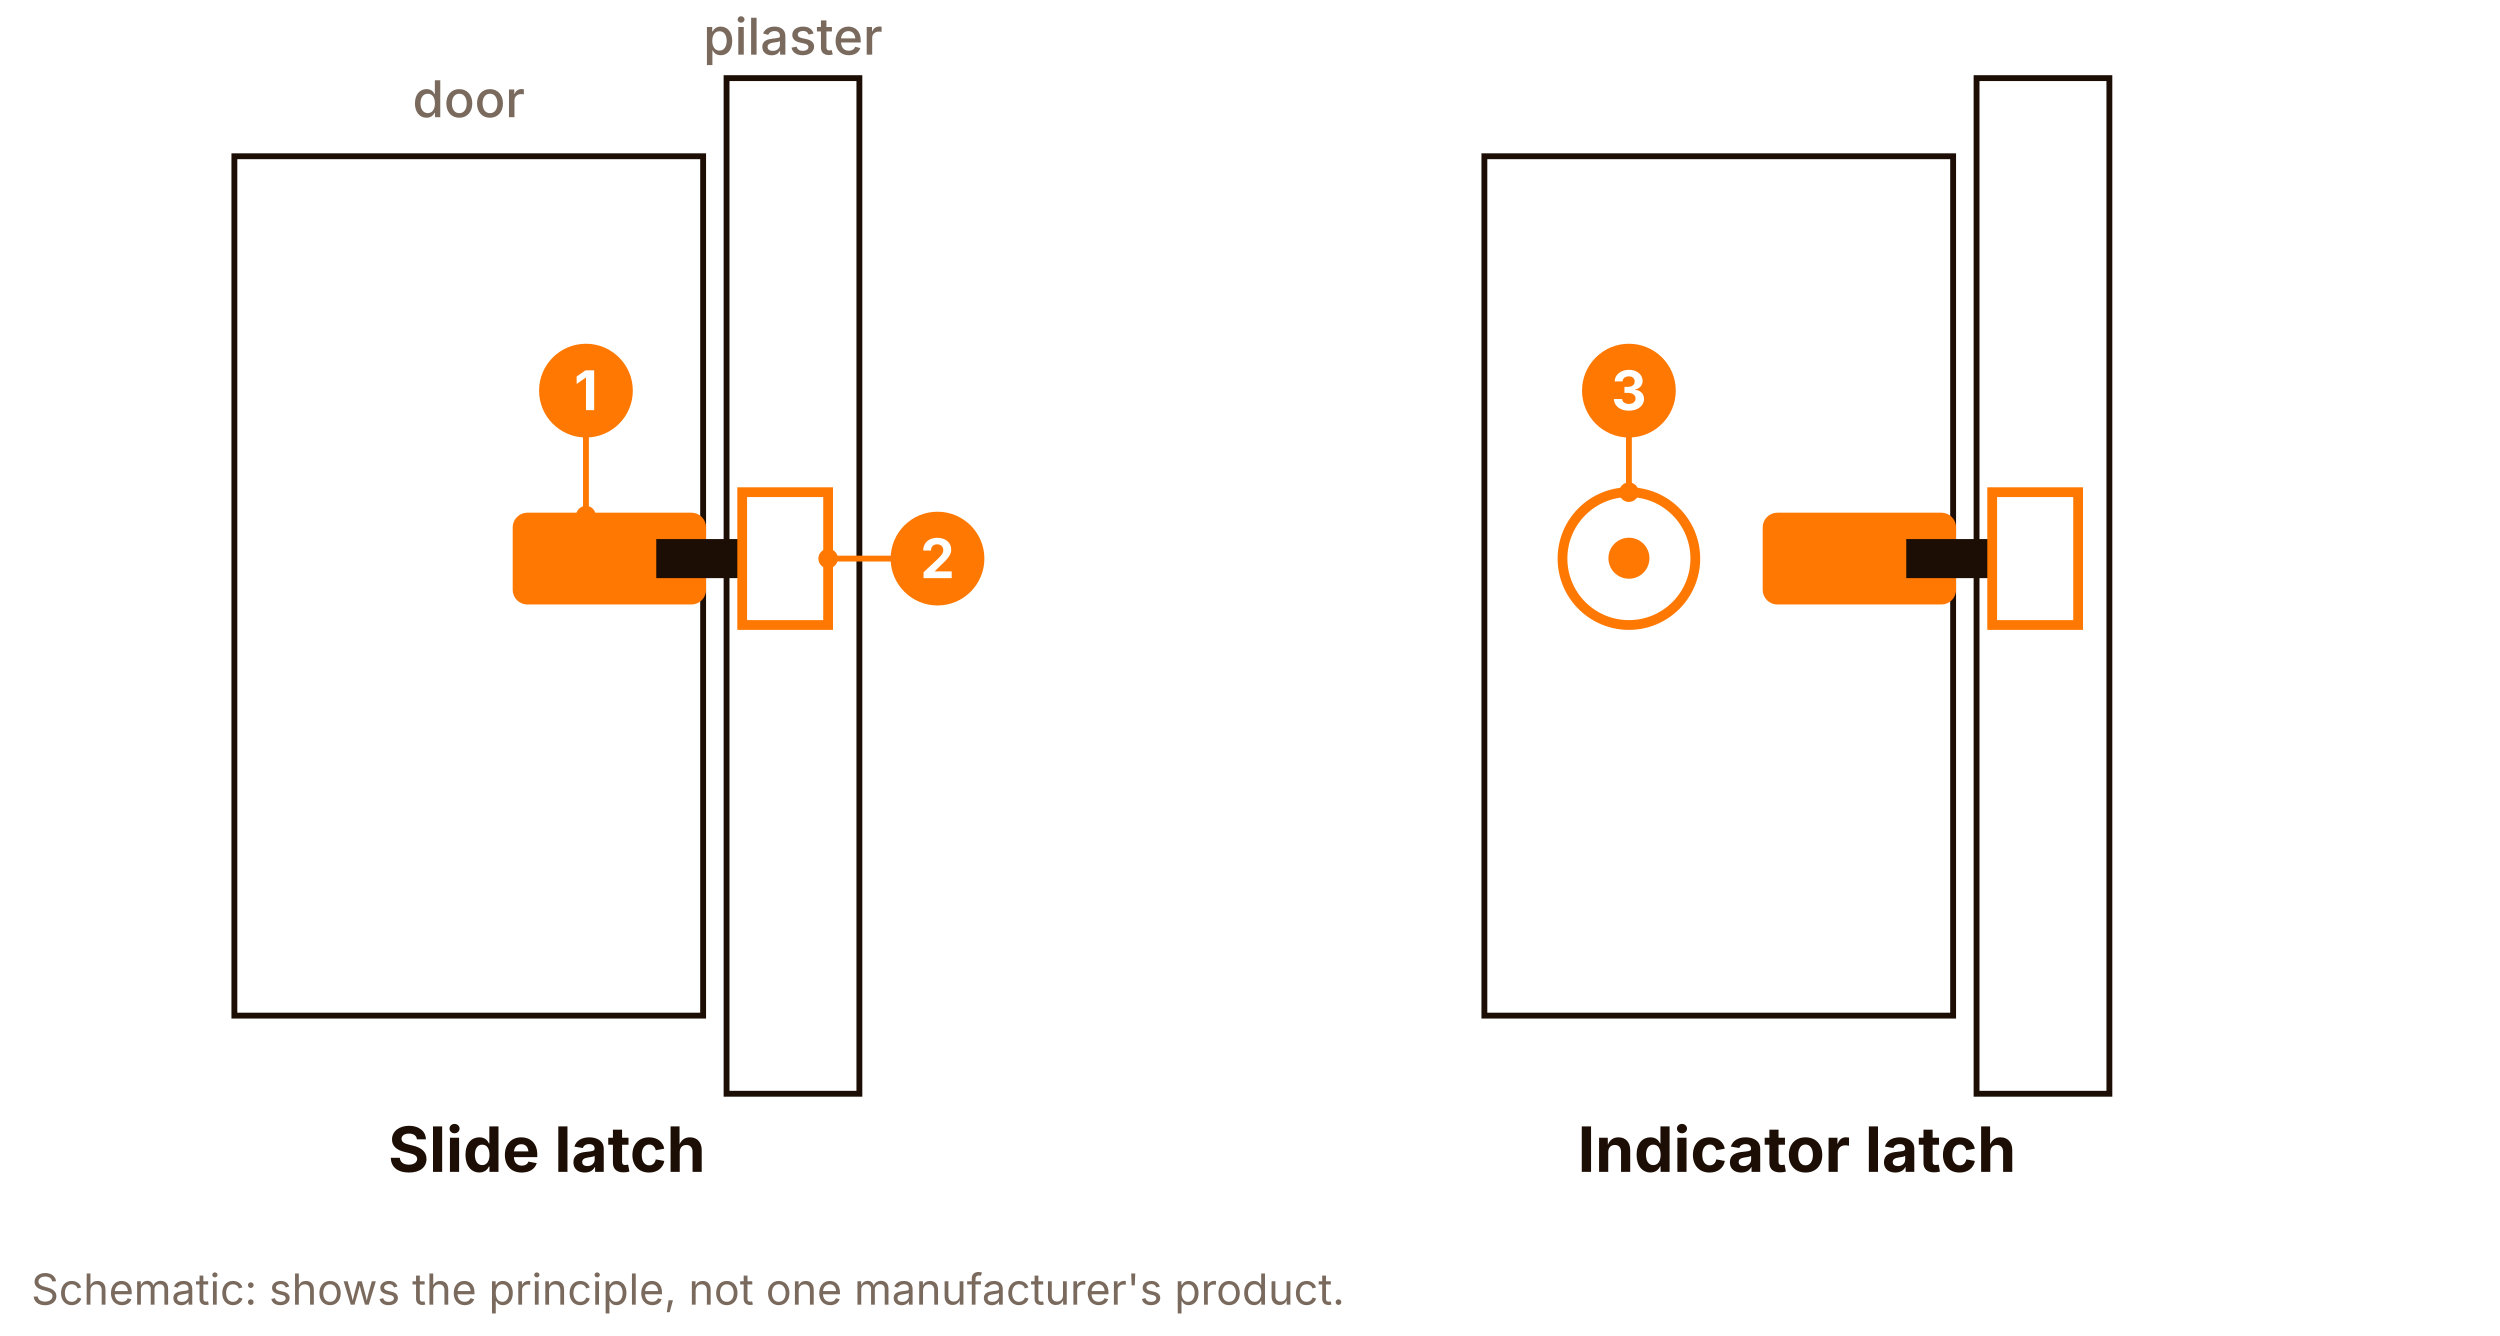
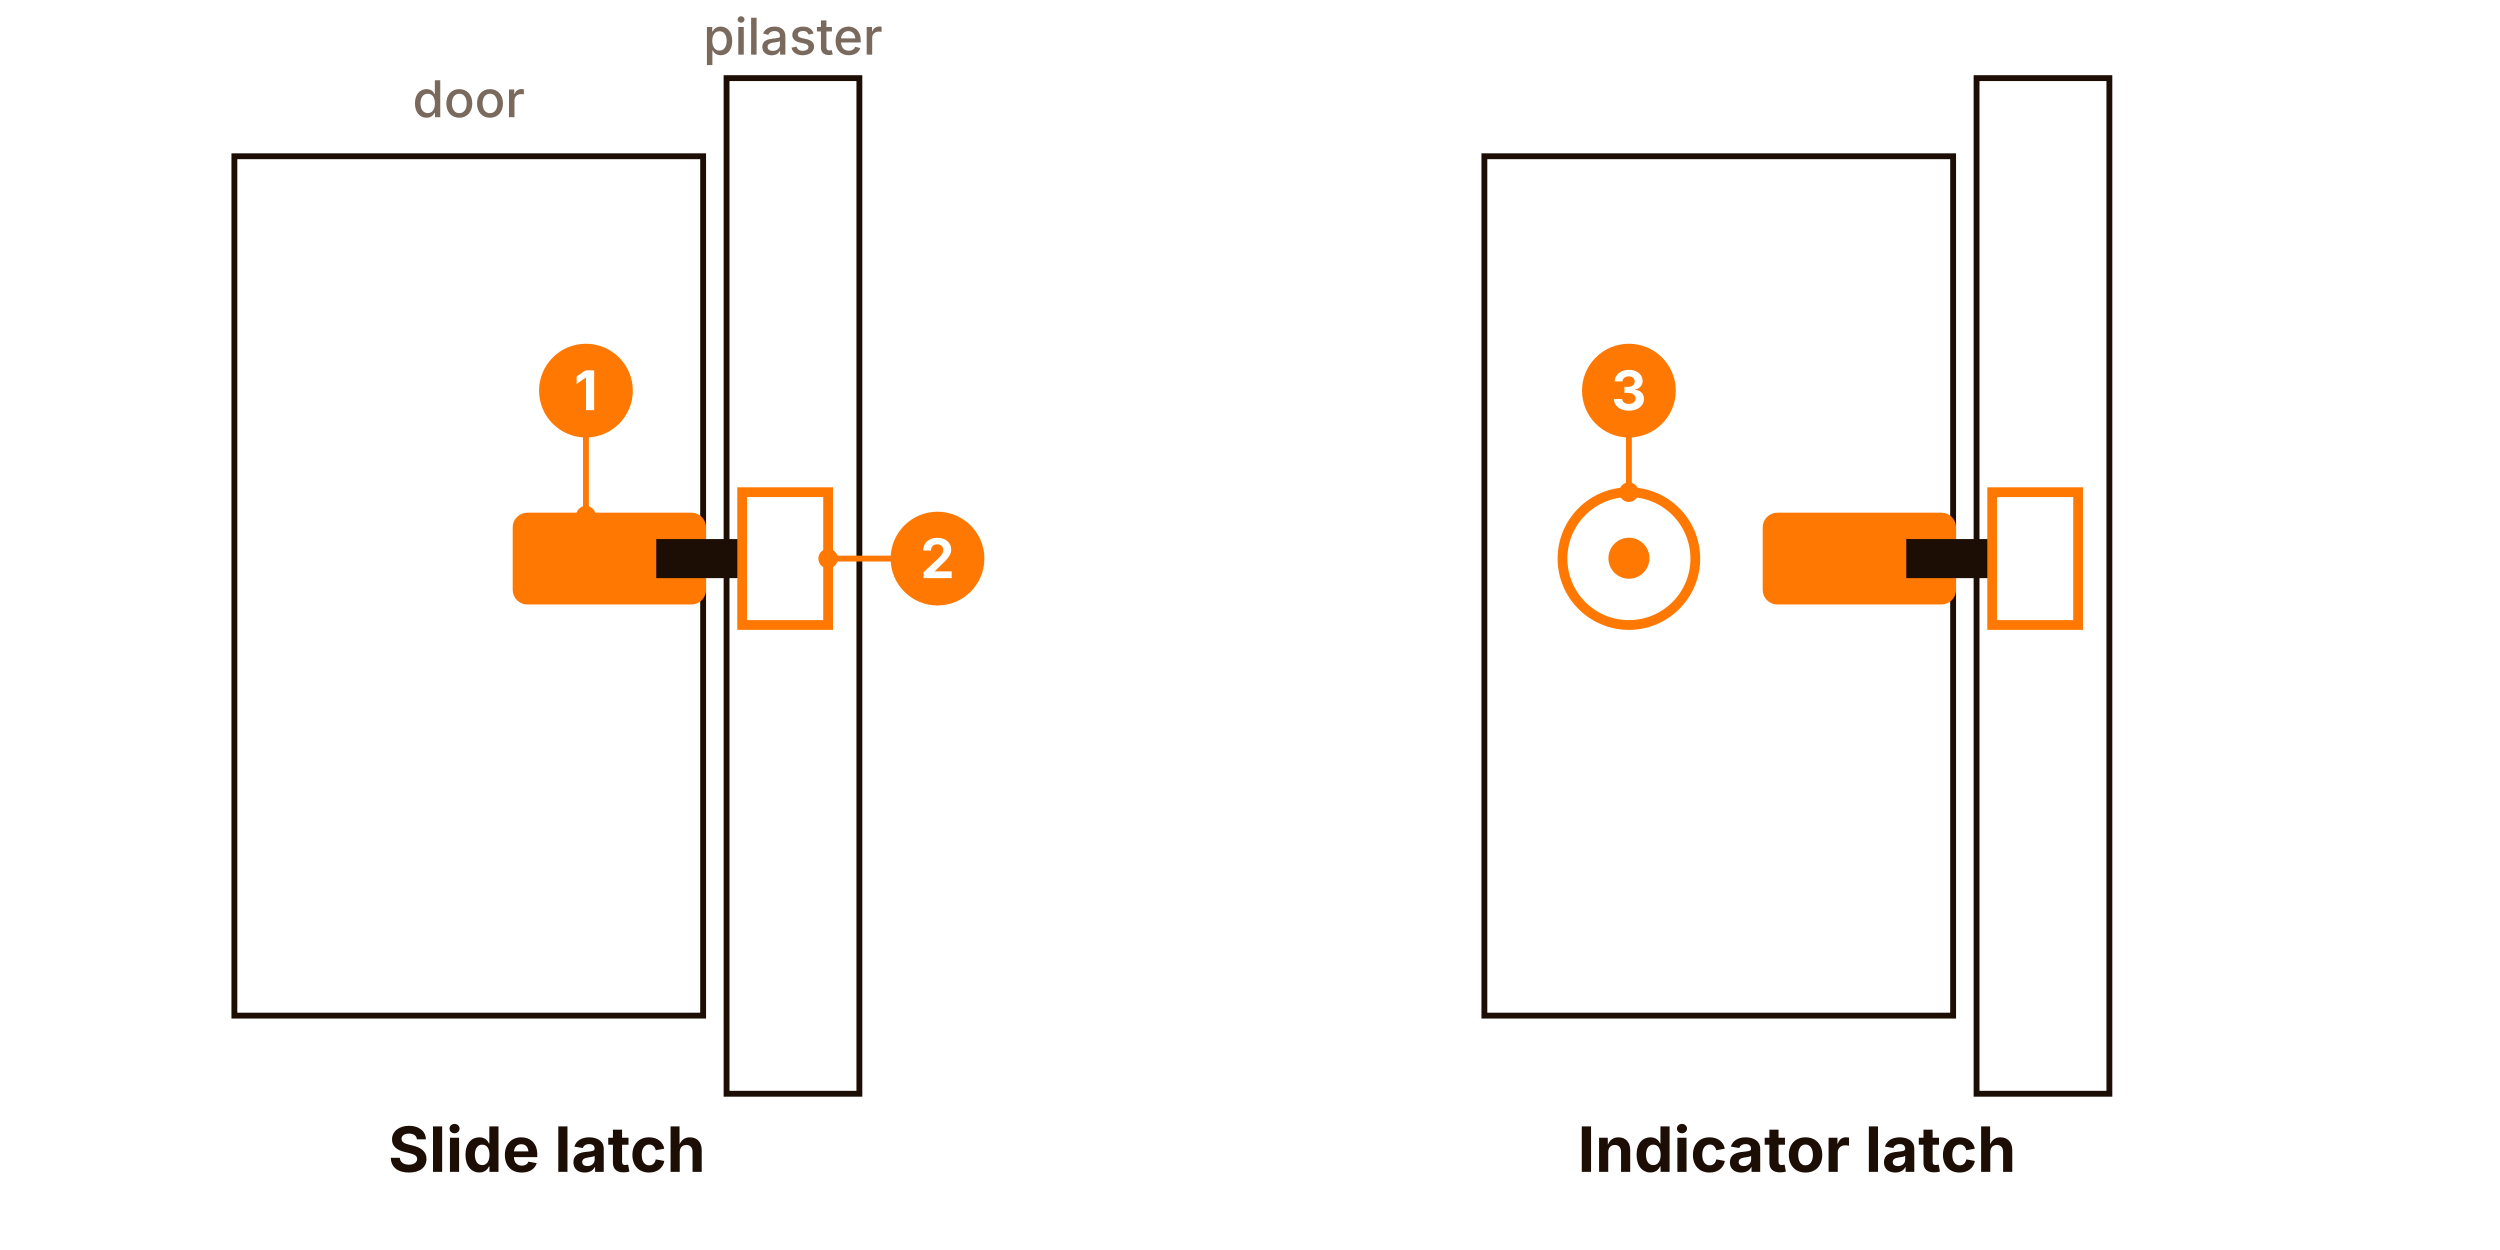
- <svg xmlns="http://www.w3.org/2000/svg" viewBox="0 0 640 342" width="640" height="342" role="img" aria-labelledby="t-latch-keeper d-latch-keeper" font-family="Inter, ui-sans-serif, system-ui, sans-serif">
+ <svg xmlns="http://www.w3.org/2000/svg" viewBox="0 0 640 320" width="640" height="320" role="img" aria-labelledby="t-latch-keeper d-latch-keeper" font-family="Inter, ui-sans-serif, system-ui, sans-serif">
  <defs>
    <pattern id="hatch-latch-keeper" width="8" height="8" patternUnits="userSpaceOnUse" patternTransform="rotate(45)">
      <rect width="8" height="8" fill="#f2f0ec" />
      <line x1="0" y1="0" x2="0" y2="8" stroke="#cfc7bc" stroke-width="1.5" />
    </pattern>
    <marker id="tick-latch-keeper" viewBox="0 0 10 10" refX="5" refY="5" markerWidth="8" markerHeight="8" orient="auto">
      <path d="M2 8 L8 2" stroke="#7a6a5e" stroke-width="1.5" />
    </marker>
  </defs>
-   <rect width="640" height="342" fill="#ffffff" />
+   <rect width="640" height="320" fill="#ffffff" />
  <rect x="60" y="40" width="120" height="220" fill="#ffffff" stroke="#1c0e05" stroke-width="1.5" />
  <rect x="186" y="20" width="34" height="260" fill="#ffffff" stroke="#1c0e05" stroke-width="1.5" />
  <rect x="132" y="132" width="48" height="22" fill="#fe7802" stroke="#fe7802" stroke-width="1.5" rx="3" />
  <rect x="168" y="138" width="30" height="10" fill="#1c0e05" stroke="none" stroke-width="1.5" />
  <rect x="190" y="126" width="22" height="34" fill="#ffffff" stroke="#fe7802" stroke-width="2.5" />
  <text x="140" y="300" font-size="16" font-weight="700" fill="#1c0e05" text-anchor="middle">Slide latch</text>
  <rect x="380" y="40" width="120" height="220" fill="#ffffff" stroke="#1c0e05" stroke-width="1.5" />
  <rect x="506" y="20" width="34" height="260" fill="#ffffff" stroke="#1c0e05" stroke-width="1.5" />
  <rect x="452" y="132" width="48" height="22" fill="#fe7802" stroke="#fe7802" stroke-width="1.5" rx="3" />
  <rect x="488" y="138" width="30" height="10" fill="#1c0e05" stroke="none" stroke-width="1.5" />
  <rect x="510" y="126" width="22" height="34" fill="#ffffff" stroke="#fe7802" stroke-width="2.5" />
  <rect x="400" y="126" width="34" height="34" fill="#ffffff" stroke="#fe7802" stroke-width="2.5" rx="17" />
  <text x="417" y="148" font-size="14" font-weight="500" fill="#fe7802" text-anchor="middle">●</text>
  <text x="460" y="300" font-size="16" font-weight="700" fill="#1c0e05" text-anchor="middle">Indicator latch</text>
  <line x1="150" y1="100" x2="150" y2="132" stroke="#fe7802" stroke-width="1.5" />
  <circle cx="150" cy="132" r="2.5" fill="#fe7802" />
  <circle cx="150" cy="100" r="12" fill="#fe7802" />
  <text x="150" y="105" font-size="14" font-weight="700" fill="#fff" text-anchor="middle">1</text>
  <line x1="240" y1="143" x2="212" y2="143" stroke="#fe7802" stroke-width="1.5" />
  <circle cx="212" cy="143" r="2.5" fill="#fe7802" />
  <circle cx="240" cy="143" r="12" fill="#fe7802" />
  <text x="240" y="148" font-size="14" font-weight="700" fill="#fff" text-anchor="middle">2</text>
  <line x1="417" y1="100" x2="417" y2="126" stroke="#fe7802" stroke-width="1.5" />
  <circle cx="417" cy="126" r="2.5" fill="#fe7802" />
  <circle cx="417" cy="100" r="12" fill="#fe7802" />
  <text x="417" y="105" font-size="14" font-weight="700" fill="#fff" text-anchor="middle">3</text>
  <text x="120" y="30" font-size="13" font-weight="500" fill="#7a6a5e" text-anchor="middle">door</text>
  <text x="203" y="14" font-size="13" font-weight="500" fill="#7a6a5e" text-anchor="middle">pilaster</text>
-   <text x="8" y="334" font-size="11" fill="#7a6a5e">Schematic: shows the principle, not one manufacturer's product.</text>
</svg>
